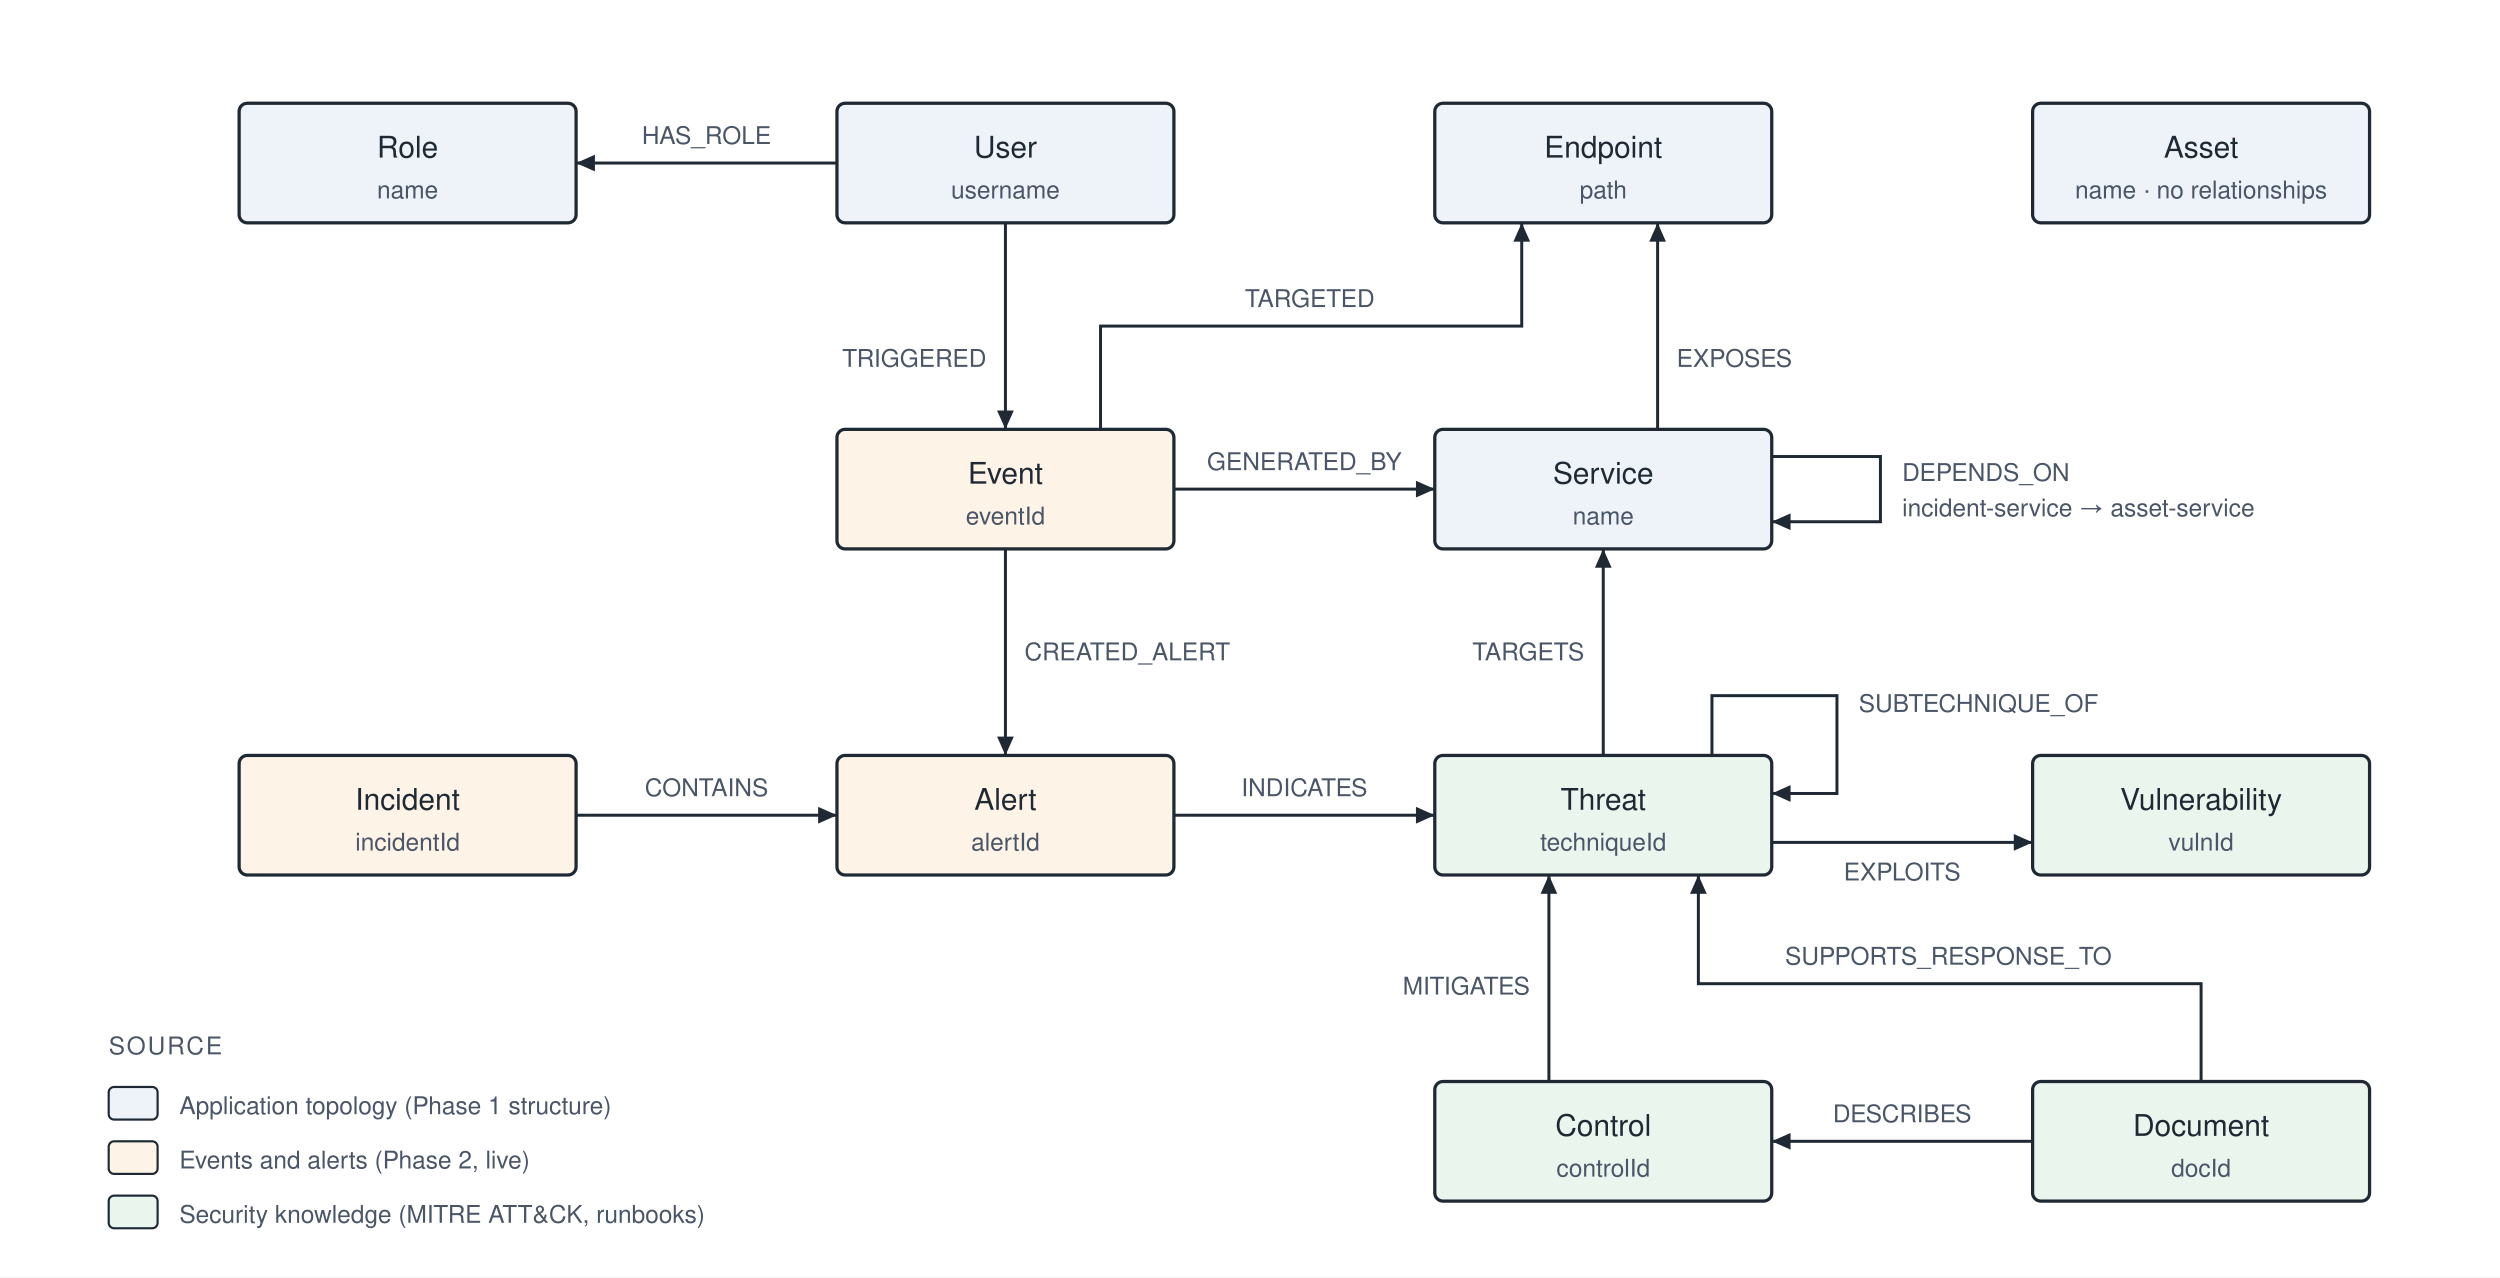
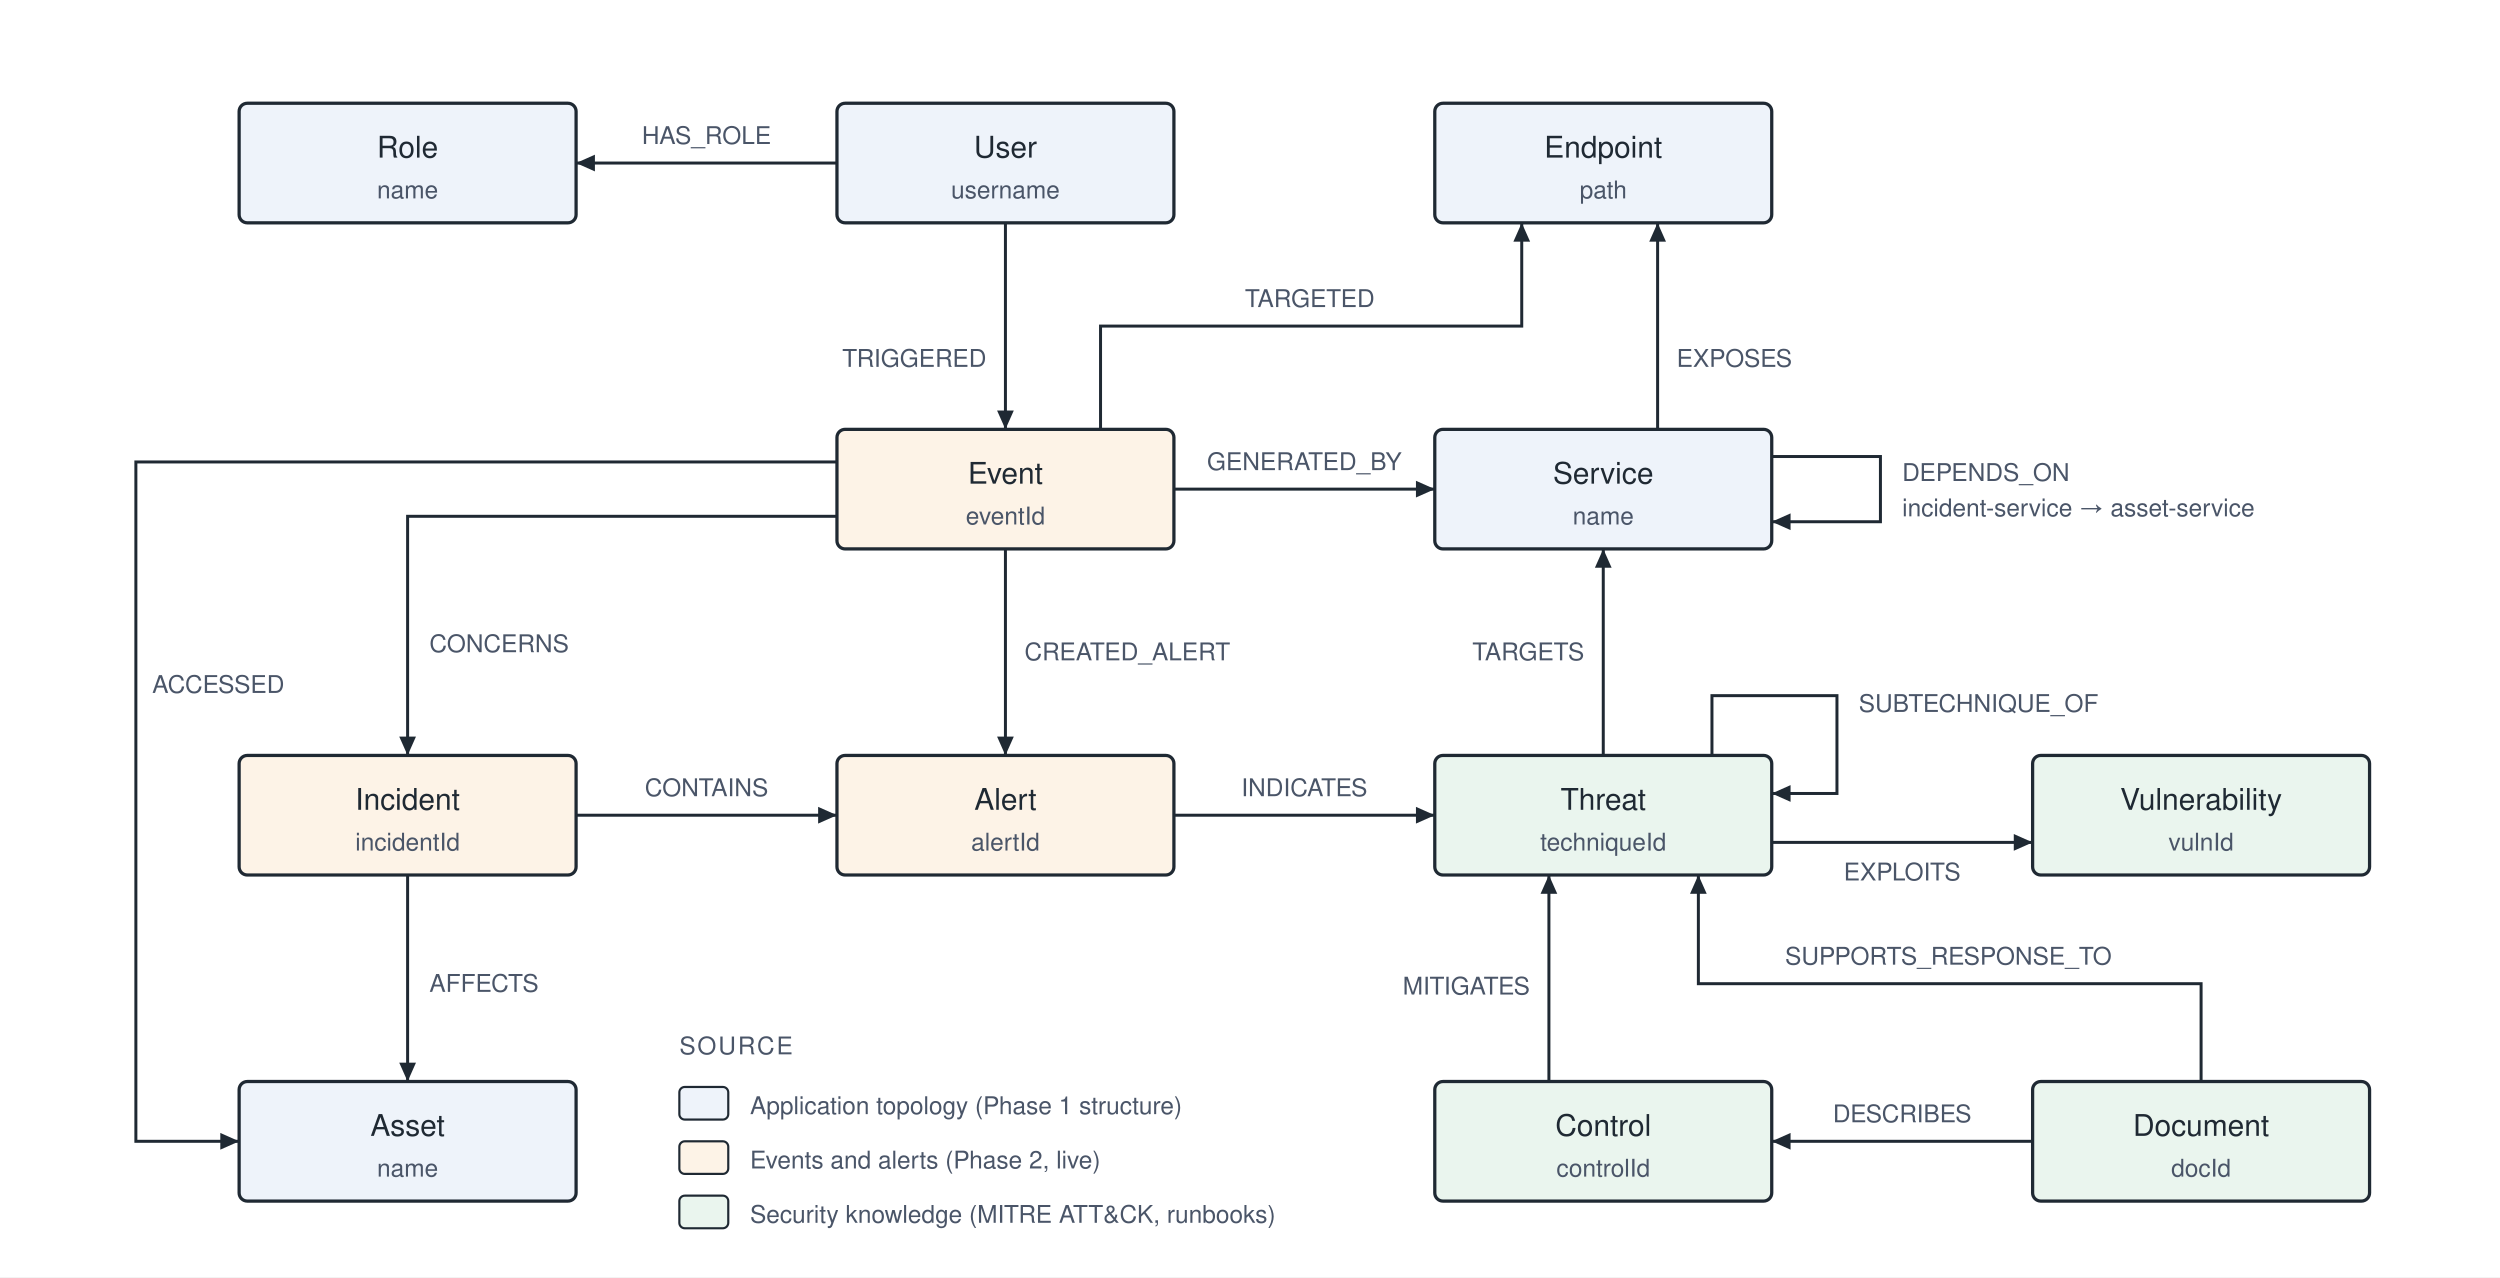
<svg xmlns="http://www.w3.org/2000/svg" width="920" height="470" viewBox="0 0 920 470">
  <rect width="100%" height="100%" fill="#FFFFFF" />
  <defs>
    <marker id="a" viewBox="0 0 10 10" refX="9" refY="5" markerWidth="7" markerHeight="7" orient="auto-start-reverse">
      <path d="M 0 1 L 9 5 L 0 9 z" fill="#1F2933" />
    </marker>
  </defs>
  <path d="M 308 60 L 212 60" fill="none" stroke="#1F2933" stroke-width="1.1" marker-end="url(#a)" />
  <text x="260" y="53" font-family="Helvetica, Arial, sans-serif" font-size="9" fill="#4A5568" text-anchor="middle">HAS_ROLE</text>
  <path d="M 370 82 L 370 158" fill="none" stroke="#1F2933" stroke-width="1.1" marker-end="url(#a)" />
  <text x="363" y="135" font-family="Helvetica, Arial, sans-serif" font-size="9" fill="#4A5568" text-anchor="end">TRIGGERED</text>
  <path d="M 405 158 L 405 120 L 560 120 L 560 82" fill="none" stroke="#1F2933" stroke-width="1.1" marker-end="url(#a)" />
  <text x="482" y="113" font-family="Helvetica, Arial, sans-serif" font-size="9" fill="#4A5568" text-anchor="middle">TARGETED</text>
  <path d="M 432 180 L 528 180" fill="none" stroke="#1F2933" stroke-width="1.1" marker-end="url(#a)" />
  <text x="480" y="173" font-family="Helvetica, Arial, sans-serif" font-size="9" fill="#4A5568" text-anchor="middle">GENERATED_BY</text>
  <path d="M 610 158 L 610 82" fill="none" stroke="#1F2933" stroke-width="1.1" marker-end="url(#a)" />
  <text x="617" y="135" font-family="Helvetica, Arial, sans-serif" font-size="9" fill="#4A5568" text-anchor="start">EXPOSES</text>
  <path d="M 652 168 L 692 168 L 692 192 L 652 192" fill="none" stroke="#1F2933" stroke-width="1.1" marker-end="url(#a)" />
  <text x="700" y="177" font-family="Helvetica, Arial, sans-serif" font-size="9" fill="#4A5568" text-anchor="start">DEPENDS_ON</text>
  <text x="700" y="190" font-family="Helvetica, Arial, sans-serif" font-size="9" fill="#4A5568" text-anchor="start">incident-service → asset-service</text>
  <path d="M 370 202 L 370 278" fill="none" stroke="#1F2933" stroke-width="1.1" marker-end="url(#a)" />
  <text x="377" y="243" font-family="Helvetica, Arial, sans-serif" font-size="9" fill="#4A5568" text-anchor="start">CREATED_ALERT</text>
  <path d="M 212 300 L 308 300" fill="none" stroke="#1F2933" stroke-width="1.1" marker-end="url(#a)" />
  <text x="260" y="293" font-family="Helvetica, Arial, sans-serif" font-size="9" fill="#4A5568" text-anchor="middle">CONTAINS</text>
+   <path d="M 308 190 L 150 190 L 150 278" fill="none" stroke="#1F2933" stroke-width="1.1" marker-end="url(#a)" />
+   <text x="158" y="240" font-family="Helvetica, Arial, sans-serif" font-size="9" fill="#4A5568" text-anchor="start">CONCERNS</text>
+   <path d="M 150 322 L 150 398" fill="none" stroke="#1F2933" stroke-width="1.1" marker-end="url(#a)" />
+   <text x="158" y="365" font-family="Helvetica, Arial, sans-serif" font-size="9" fill="#4A5568" text-anchor="start">AFFECTS</text>
+   <path d="M 308 170 L 50 170 L 50 420 L 88 420" fill="none" stroke="#1F2933" stroke-width="1.1" marker-end="url(#a)" />
+   <text x="56" y="255" font-family="Helvetica, Arial, sans-serif" font-size="9" fill="#4A5568" text-anchor="start">ACCESSED</text>
  <path d="M 432 300 L 528 300" fill="none" stroke="#1F2933" stroke-width="1.1" marker-end="url(#a)" />
  <text x="480" y="293" font-family="Helvetica, Arial, sans-serif" font-size="9" fill="#4A5568" text-anchor="middle">INDICATES</text>
  <path d="M 590 278 L 590 202" fill="none" stroke="#1F2933" stroke-width="1.1" marker-end="url(#a)" />
  <text x="583" y="243" font-family="Helvetica, Arial, sans-serif" font-size="9" fill="#4A5568" text-anchor="end">TARGETS</text>
  <path d="M 652 310 L 748 310" fill="none" stroke="#1F2933" stroke-width="1.1" marker-end="url(#a)" />
  <text x="700" y="324" font-family="Helvetica, Arial, sans-serif" font-size="9" fill="#4A5568" text-anchor="middle">EXPLOITS</text>
  <path d="M 630 278 L 630 256 L 676 256 L 676 292 L 652 292" fill="none" stroke="#1F2933" stroke-width="1.1" marker-end="url(#a)" />
  <text x="684" y="262" font-family="Helvetica, Arial, sans-serif" font-size="9" fill="#4A5568" text-anchor="start">SUBTECHNIQUE_OF</text>
  <path d="M 570 398 L 570 322" fill="none" stroke="#1F2933" stroke-width="1.1" marker-end="url(#a)" />
  <text x="563" y="366" font-family="Helvetica, Arial, sans-serif" font-size="9" fill="#4A5568" text-anchor="end">MITIGATES</text>
  <path d="M 748 420 L 652 420" fill="none" stroke="#1F2933" stroke-width="1.1" marker-end="url(#a)" />
  <text x="700" y="413" font-family="Helvetica, Arial, sans-serif" font-size="9" fill="#4A5568" text-anchor="middle">DESCRIBES</text>
  <path d="M 810 398 L 810 362 L 625 362 L 625 322" fill="none" stroke="#1F2933" stroke-width="1.1" marker-end="url(#a)" />
  <text x="717" y="355" font-family="Helvetica, Arial, sans-serif" font-size="9" fill="#4A5568" text-anchor="middle">SUPPORTS_RESPONSE_TO</text>
  <rect x="88.0" y="38.0" width="124" height="44" rx="3" fill="#EEF3FA" stroke="#1F2933" stroke-width="1.2" />
  <text x="150" y="58" font-family="Helvetica, Arial, sans-serif" font-size="11" fill="#1F2933" text-anchor="middle">Role</text>
  <text x="150" y="73" font-family="Helvetica, Arial, sans-serif" font-size="9" fill="#4A5568" text-anchor="middle">name</text>
  <rect x="308.0" y="38.0" width="124" height="44" rx="3" fill="#EEF3FA" stroke="#1F2933" stroke-width="1.2" />
  <text x="370" y="58" font-family="Helvetica, Arial, sans-serif" font-size="11" fill="#1F2933" text-anchor="middle">User</text>
  <text x="370" y="73" font-family="Helvetica, Arial, sans-serif" font-size="9" fill="#4A5568" text-anchor="middle">username</text>
  <rect x="528.0" y="38.0" width="124" height="44" rx="3" fill="#EEF3FA" stroke="#1F2933" stroke-width="1.2" />
  <text x="590" y="58" font-family="Helvetica, Arial, sans-serif" font-size="11" fill="#1F2933" text-anchor="middle">Endpoint</text>
  <text x="590" y="73" font-family="Helvetica, Arial, sans-serif" font-size="9" fill="#4A5568" text-anchor="middle">path</text>
-   <rect x="748.0" y="38.0" width="124" height="44" rx="3" fill="#EEF3FA" stroke="#1F2933" stroke-width="1.2" />
-   <text x="810" y="58" font-family="Helvetica, Arial, sans-serif" font-size="11" fill="#1F2933" text-anchor="middle">Asset</text>
-   <text x="810" y="73" font-family="Helvetica, Arial, sans-serif" font-size="9" fill="#4A5568" text-anchor="middle">name · no relationships</text>
+   <rect x="88.0" y="398.0" width="124" height="44" rx="3" fill="#EEF3FA" stroke="#1F2933" stroke-width="1.2" />
+   <text x="150" y="418" font-family="Helvetica, Arial, sans-serif" font-size="11" fill="#1F2933" text-anchor="middle">Asset</text>
+   <text x="150" y="433" font-family="Helvetica, Arial, sans-serif" font-size="9" fill="#4A5568" text-anchor="middle">name</text>
  <rect x="308.0" y="158.0" width="124" height="44" rx="3" fill="#FDF3E7" stroke="#1F2933" stroke-width="1.2" />
  <text x="370" y="178" font-family="Helvetica, Arial, sans-serif" font-size="11" fill="#1F2933" text-anchor="middle">Event</text>
  <text x="370" y="193" font-family="Helvetica, Arial, sans-serif" font-size="9" fill="#4A5568" text-anchor="middle">eventId</text>
  <rect x="528.0" y="158.0" width="124" height="44" rx="3" fill="#EEF3FA" stroke="#1F2933" stroke-width="1.2" />
  <text x="590" y="178" font-family="Helvetica, Arial, sans-serif" font-size="11" fill="#1F2933" text-anchor="middle">Service</text>
  <text x="590" y="193" font-family="Helvetica, Arial, sans-serif" font-size="9" fill="#4A5568" text-anchor="middle">name</text>
  <rect x="88.0" y="278.0" width="124" height="44" rx="3" fill="#FDF3E7" stroke="#1F2933" stroke-width="1.2" />
  <text x="150" y="298" font-family="Helvetica, Arial, sans-serif" font-size="11" fill="#1F2933" text-anchor="middle">Incident</text>
  <text x="150" y="313" font-family="Helvetica, Arial, sans-serif" font-size="9" fill="#4A5568" text-anchor="middle">incidentId</text>
  <rect x="308.0" y="278.0" width="124" height="44" rx="3" fill="#FDF3E7" stroke="#1F2933" stroke-width="1.2" />
  <text x="370" y="298" font-family="Helvetica, Arial, sans-serif" font-size="11" fill="#1F2933" text-anchor="middle">Alert</text>
  <text x="370" y="313" font-family="Helvetica, Arial, sans-serif" font-size="9" fill="#4A5568" text-anchor="middle">alertId</text>
  <rect x="528.0" y="278.0" width="124" height="44" rx="3" fill="#EAF5EE" stroke="#1F2933" stroke-width="1.2" />
  <text x="590" y="298" font-family="Helvetica, Arial, sans-serif" font-size="11" fill="#1F2933" text-anchor="middle">Threat</text>
  <text x="590" y="313" font-family="Helvetica, Arial, sans-serif" font-size="9" fill="#4A5568" text-anchor="middle">techniqueId</text>
  <rect x="748.0" y="278.0" width="124" height="44" rx="3" fill="#EAF5EE" stroke="#1F2933" stroke-width="1.2" />
  <text x="810" y="298" font-family="Helvetica, Arial, sans-serif" font-size="11" fill="#1F2933" text-anchor="middle">Vulnerability</text>
  <text x="810" y="313" font-family="Helvetica, Arial, sans-serif" font-size="9" fill="#4A5568" text-anchor="middle">vulnId</text>
  <rect x="528.0" y="398.0" width="124" height="44" rx="3" fill="#EAF5EE" stroke="#1F2933" stroke-width="1.2" />
  <text x="590" y="418" font-family="Helvetica, Arial, sans-serif" font-size="11" fill="#1F2933" text-anchor="middle">Control</text>
  <text x="590" y="433" font-family="Helvetica, Arial, sans-serif" font-size="9" fill="#4A5568" text-anchor="middle">controlId</text>
  <rect x="748.0" y="398.0" width="124" height="44" rx="3" fill="#EAF5EE" stroke="#1F2933" stroke-width="1.2" />
  <text x="810" y="418" font-family="Helvetica, Arial, sans-serif" font-size="11" fill="#1F2933" text-anchor="middle">Document</text>
  <text x="810" y="433" font-family="Helvetica, Arial, sans-serif" font-size="9" fill="#4A5568" text-anchor="middle">docId</text>
-   <text x="40" y="388" font-family="Helvetica, Arial, sans-serif" font-size="9" fill="#4A5568" text-anchor="start" letter-spacing="0.7">SOURCE</text>
-   <rect x="40" y="400" width="18" height="12" rx="2" fill="#EEF3FA" stroke="#1F2933" stroke-width="0.8" />
-   <text x="66" y="410" font-family="Helvetica, Arial, sans-serif" font-size="9" fill="#4A5568" text-anchor="start">Application topology (Phase 1 structure)</text>
-   <rect x="40" y="420" width="18" height="12" rx="2" fill="#FDF3E7" stroke="#1F2933" stroke-width="0.8" />
-   <text x="66" y="430" font-family="Helvetica, Arial, sans-serif" font-size="9" fill="#4A5568" text-anchor="start">Events and alerts (Phase 2, live)</text>
-   <rect x="40" y="440" width="18" height="12" rx="2" fill="#EAF5EE" stroke="#1F2933" stroke-width="0.8" />
-   <text x="66" y="450" font-family="Helvetica, Arial, sans-serif" font-size="9" fill="#4A5568" text-anchor="start">Security knowledge (MITRE ATT&amp;CK, runbooks)</text>
+   <text x="250" y="388" font-family="Helvetica, Arial, sans-serif" font-size="9" fill="#4A5568" text-anchor="start" letter-spacing="0.7">SOURCE</text>
+   <rect x="250" y="400" width="18" height="12" rx="2" fill="#EEF3FA" stroke="#1F2933" stroke-width="0.8" />
+   <text x="276" y="410" font-family="Helvetica, Arial, sans-serif" font-size="9" fill="#4A5568" text-anchor="start">Application topology (Phase 1 structure)</text>
+   <rect x="250" y="420" width="18" height="12" rx="2" fill="#FDF3E7" stroke="#1F2933" stroke-width="0.8" />
+   <text x="276" y="430" font-family="Helvetica, Arial, sans-serif" font-size="9" fill="#4A5568" text-anchor="start">Events and alerts (Phase 2, live)</text>
+   <rect x="250" y="440" width="18" height="12" rx="2" fill="#EAF5EE" stroke="#1F2933" stroke-width="0.8" />
+   <text x="276" y="450" font-family="Helvetica, Arial, sans-serif" font-size="9" fill="#4A5568" text-anchor="start">Security knowledge (MITRE ATT&amp;CK, runbooks)</text>
</svg>
